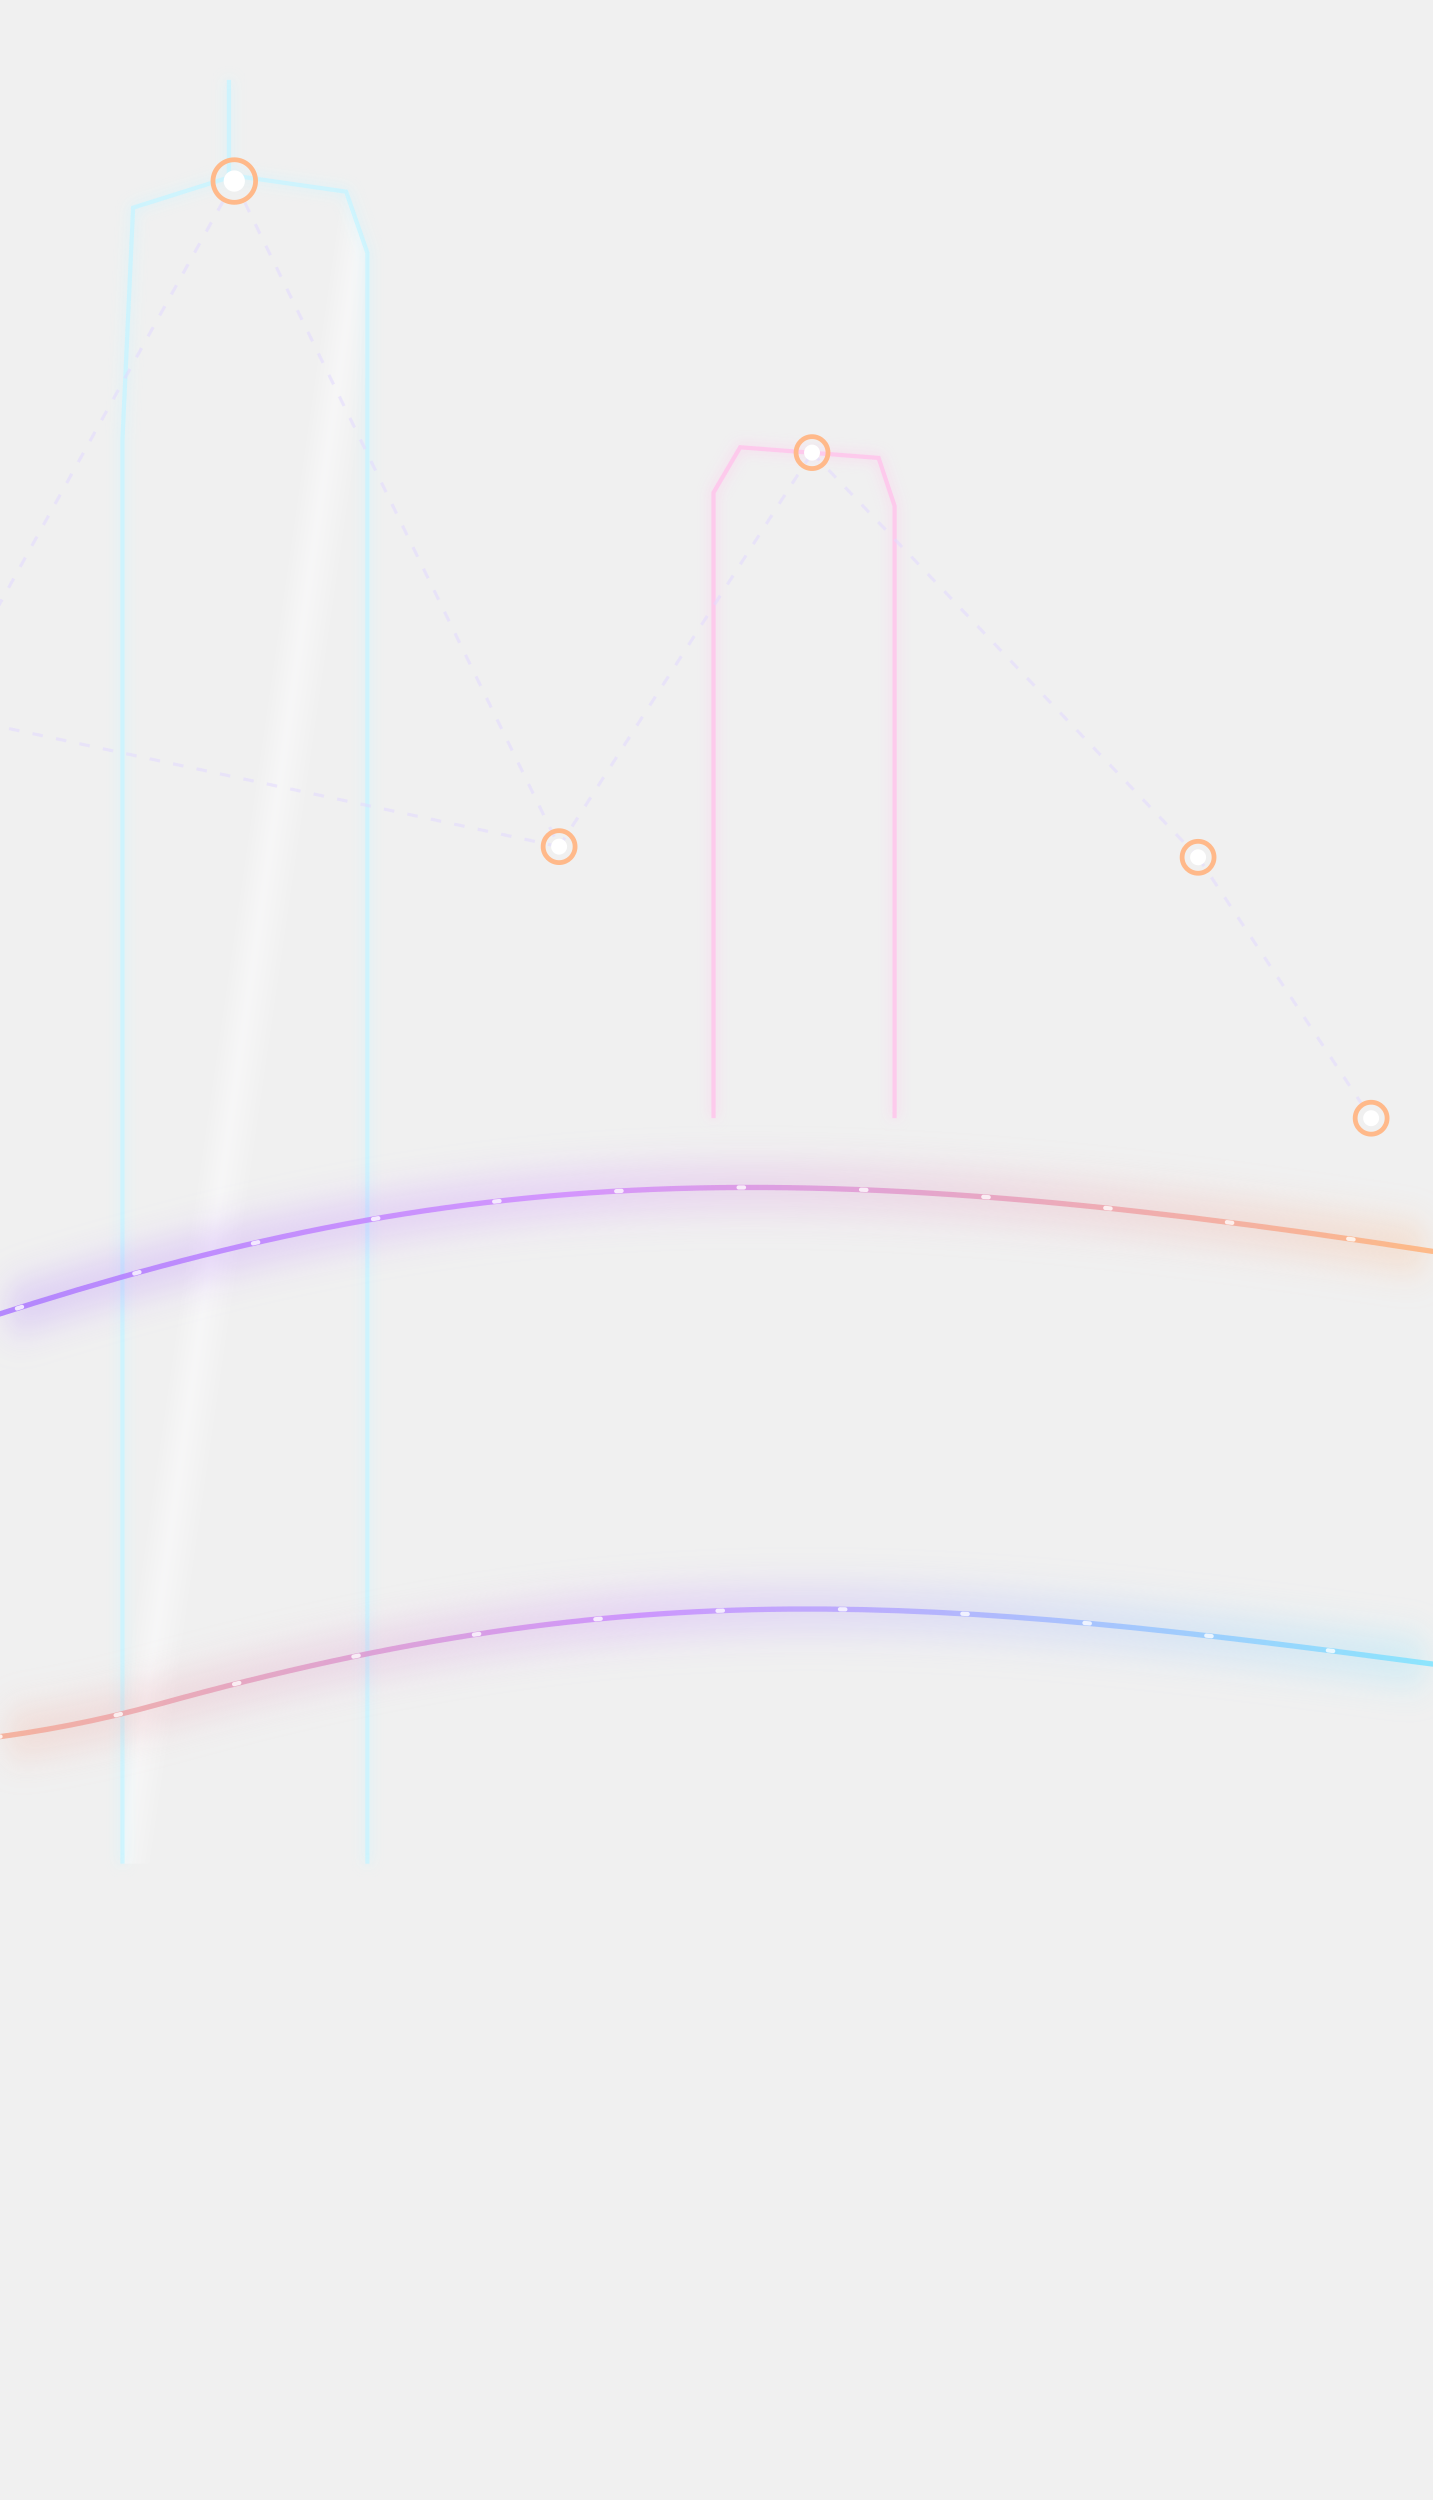
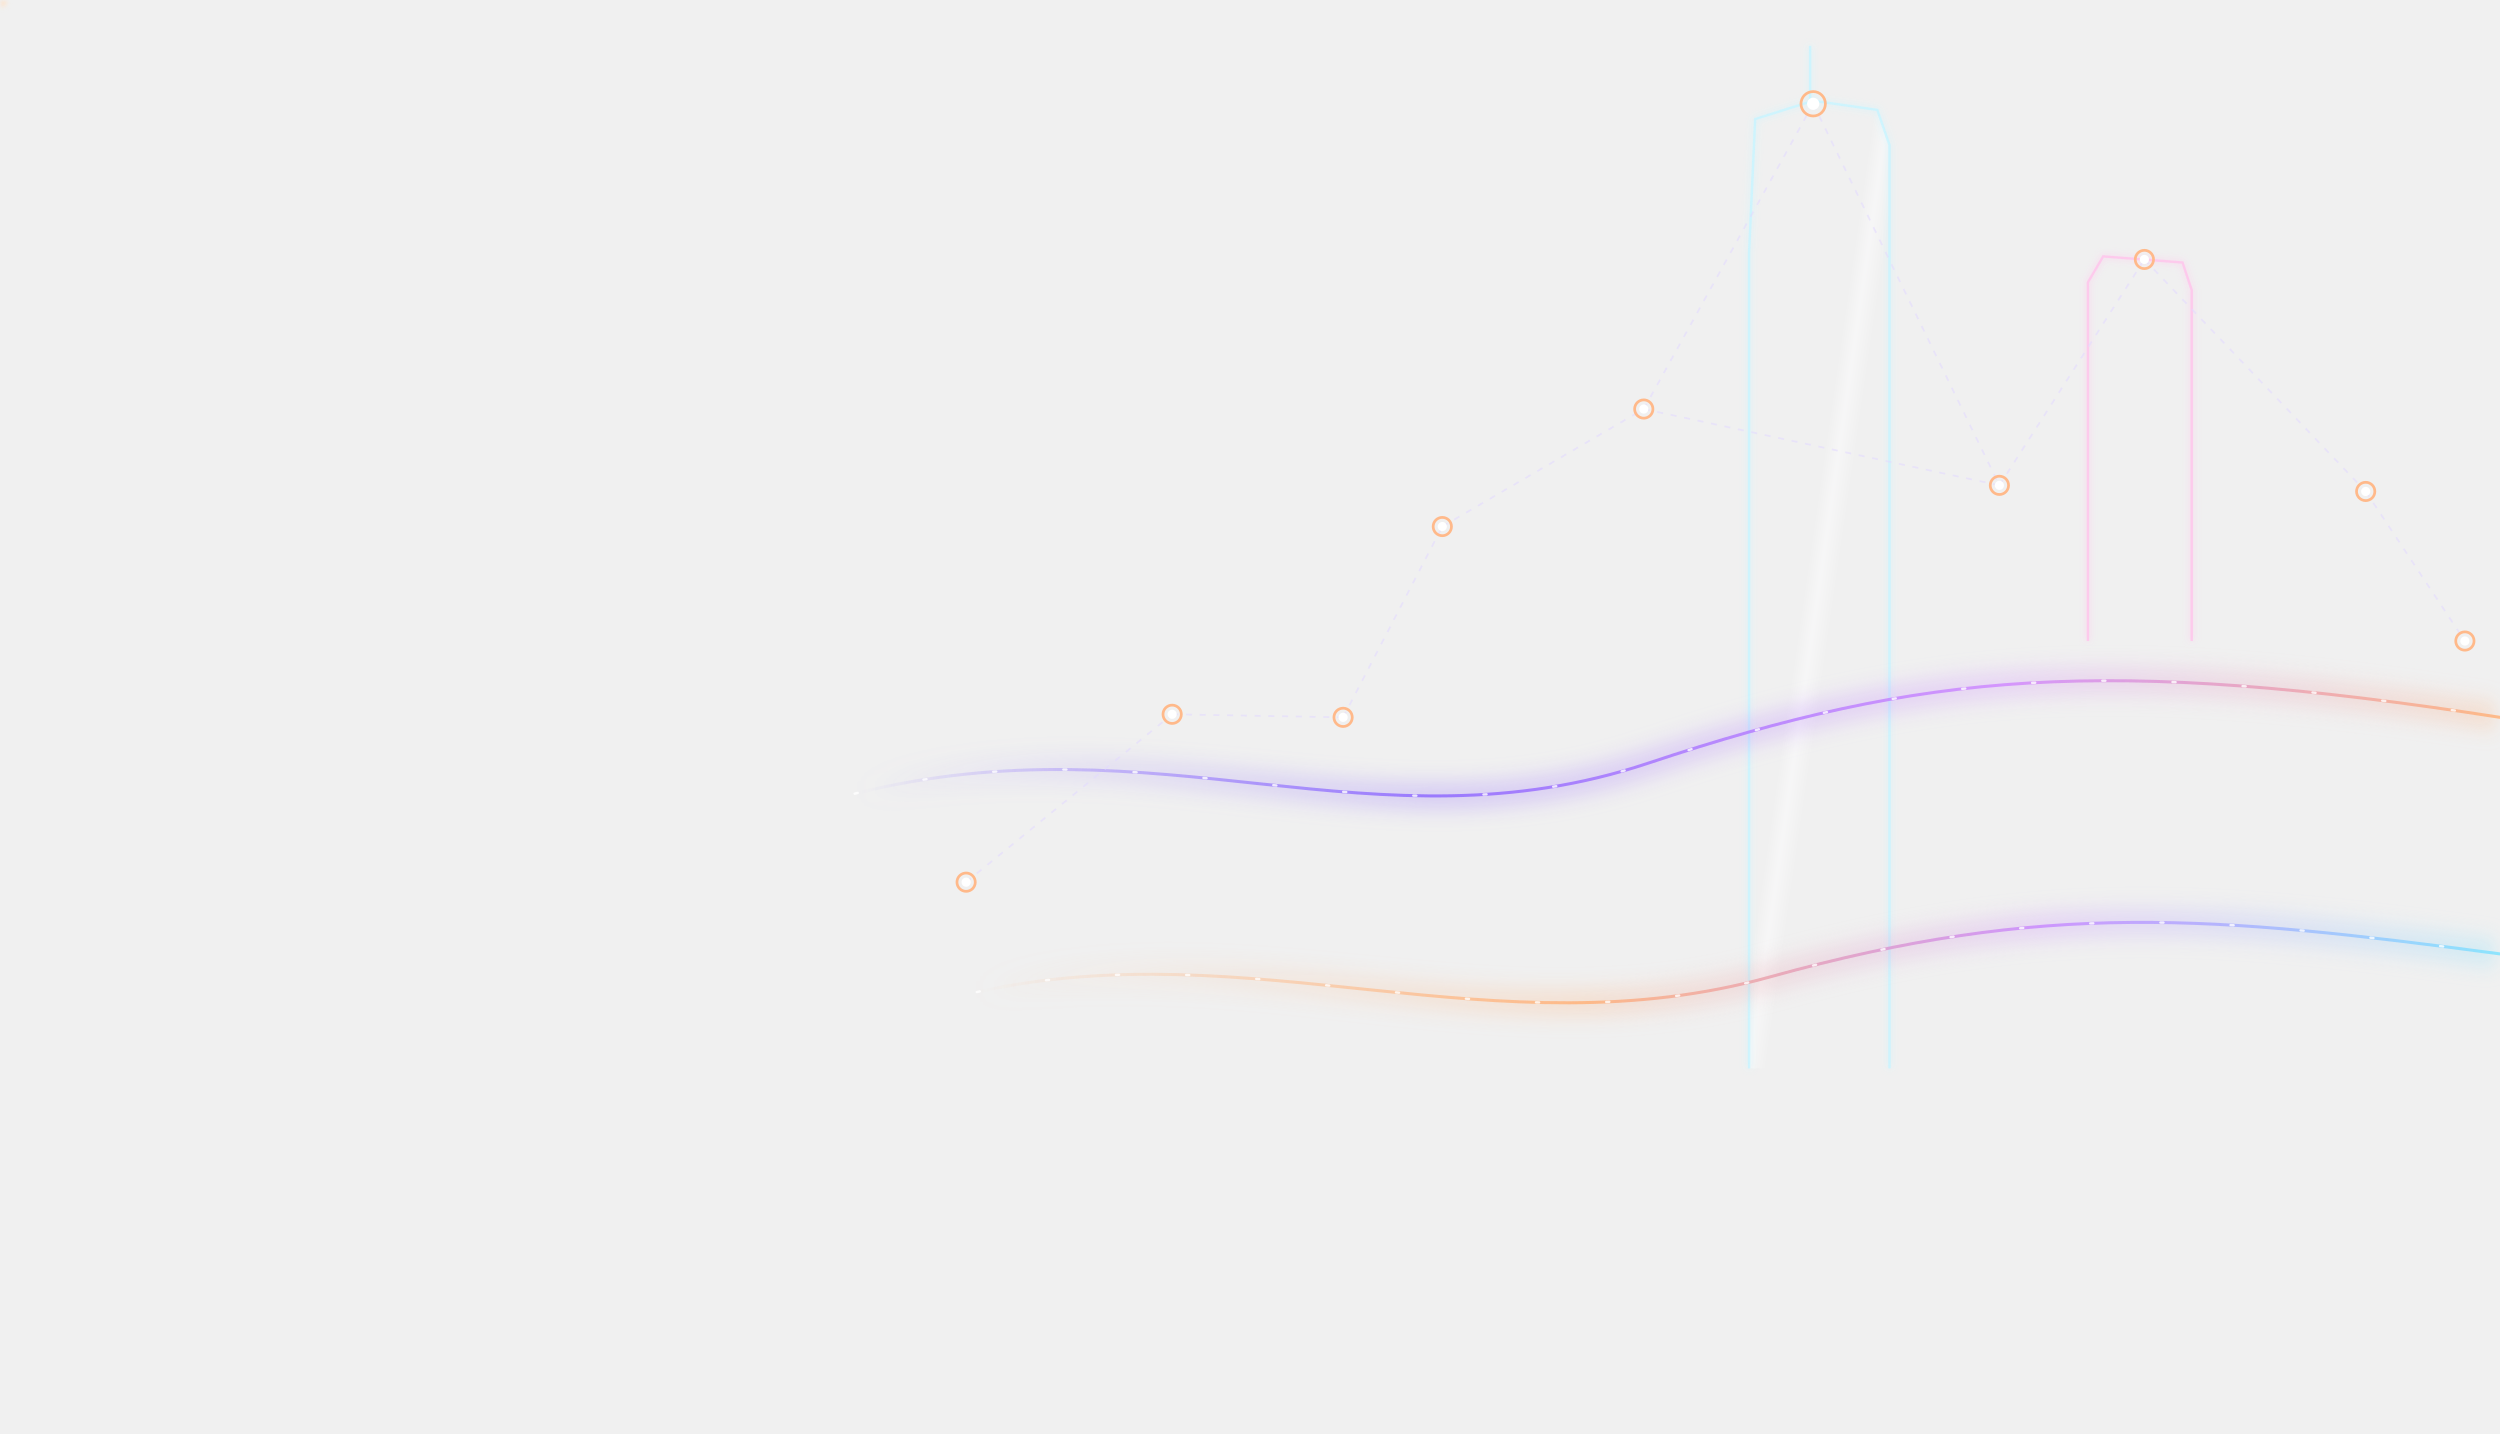
- <svg xmlns="http://www.w3.org/2000/svg" width="538" height="939" viewBox="1100 0 538 939">
+ <svg xmlns="http://www.w3.org/2000/svg" width="1638" height="939" viewBox="0 0 1638 939">
  <defs>
    <linearGradient id="rib" x1="0" x2="1">
      <stop offset="0" stop-color="#7a5cff" stop-opacity="0" />
      <stop offset=".35" stop-color="#8f6bff" />
      <stop offset=".7" stop-color="#d08bff" />
      <stop offset="1" stop-color="#ffb27a" />
    </linearGradient>
    <linearGradient id="rib2" x1="0" x2="1">
      <stop offset="0" stop-color="#ffb27a" stop-opacity="0" />
      <stop offset=".4" stop-color="#ffb27a" />
      <stop offset=".7" stop-color="#c98bff" />
      <stop offset="1" stop-color="#7fe3ff" />
    </linearGradient>
    <linearGradient id="sheen" x1="0" y1="0" x2="1" y2="1">
      <stop offset="0" stop-color="#fff" stop-opacity="0" />
      <stop offset=".45" stop-color="#fff" stop-opacity="0" />
      <stop offset=".5" stop-color="#f3eaff" stop-opacity=".45" />
      <stop offset=".56" stop-color="#fff" stop-opacity="0" />
      <stop offset="1" stop-color="#fff" stop-opacity="0" />
      <animateTransform attributeName="gradientTransform" type="translate" values="-1 -1;1 1;1 1" keyTimes="0;.55;1" dur="8s" repeatCount="indefinite" />
    </linearGradient>
    <filter id="blur" x="-10%" y="-80%" width="120%" height="260%">
      <feGaussianBlur stdDeviation="7" />
    </filter>
    <filter id="soft" x="-50%" y="-50%" width="200%" height="200%">
      <feGaussianBlur stdDeviation="1.6" />
    </filter>
    <filter id="neon" x="-20%" y="-5%" width="140%" height="110%">
      <feGaussianBlur stdDeviation="2.4" result="b" />
      <feMerge>
        <feMergeNode in="b" />
        <feMergeNode in="SourceGraphic" />
      </feMerge>
    </filter>
  </defs>
  <style>
.glow{fill:none;stroke-width:16;opacity:.3;filter:url(#blur)}
.core{fill:none;stroke-width:2;stroke-linecap:round;opacity:.85}
.flow{fill:none;stroke:#fff;stroke-width:1.6;stroke-linecap:round;stroke-dasharray:2 44;opacity:.8;animation:flow 7s linear infinite}
.edge{fill:none;stroke:#e2d9ff;stroke-width:1.2;stroke-opacity:.55;stroke-dasharray:4 5;animation:dash 14s linear infinite}
.outline{fill:none;stroke:#c9f4ff;stroke-width:1.6;stroke-opacity:.85;filter:url(#neon)}
.ring{fill:none;stroke:#ffb98a;stroke-width:1.8;transform-box:fill-box;transform-origin:center;animation:ping 3.4s ease-out infinite}
.dot{fill:#fff}
@keyframes flow{to{stroke-dashoffset:-460}}
@keyframes dash{to{stroke-dashoffset:-180}}
@keyframes ping{0%{transform:scale(.6);opacity:.9}80%,100%{transform:scale(2.8);opacity:0}}
</style>
  <polygon points="1146,165 1150,78 1188,66 1230,72 1238,95 1238,700 1146,700" fill="url(#sheen)" style="mix-blend-mode:screen" />
  <path class="outline" d="M1146 700 V165 L1150 78 L1188 66 L1230 72 L1238 95 V700 M1186 66 V30" />
  <path class="outline" d="M1368 420 V185 L1378 168 L1430 172 L1436 190 V420" style="stroke:#ffc6ec" />
  <path class="glow" stroke="url(#rib)" d="M560 520 C760 470 900 560 1080 500 S1380 430 1638 470" />
  <path id="r0" class="core" stroke="url(#rib)" d="M560 520 C760 470 900 560 1080 500 S1380 430 1638 470" />
  <path class="flow" style="animation-duration:7s" d="M560 520 C760 470 900 560 1080 500 S1380 430 1638 470" />
  <path class="glow" stroke="url(#rib2)" d="M640 650 C820 610 980 690 1160 640 S1450 600 1638 625" />
  <path id="r1" class="core" stroke="url(#rib2)" d="M640 650 C820 610 980 690 1160 640 S1450 600 1638 625" />
  <path class="flow" style="animation-duration:9s" d="M640 650 C820 610 980 690 1160 640 S1450 600 1638 625" />
  <path id="e0" class="edge" d="M633 578 L768 468" />
  <path id="e1" class="edge" d="M768 468 L880 470" />
  <path id="e2" class="edge" d="M880 470 L945 345" />
  <path id="e3" class="edge" d="M945 345 L1077 268" />
  <path id="e4" class="edge" d="M1077 268 L1188 68" />
  <path id="e5" class="edge" d="M1188 68 L1310 318" />
  <path id="e6" class="edge" d="M1310 318 L1405 170" />
  <path id="e7" class="edge" d="M1405 170 L1550 322" />
  <path id="e8" class="edge" d="M1550 322 L1615 420" />
  <path id="e9" class="edge" d="M1077 268 L1310 318" />
  <g class="pulses" filter="url(#soft)">
    <circle r="3.4" fill="#fff">
      <animateMotion dur="3.4s" begin="0.0s" repeatCount="indefinite">
        <mpath href="#e0" />
      </animateMotion>
    </circle>
    <circle r="3.4" fill="#ffd2ad">
      <animateMotion dur="3.8s" begin="0.7s" repeatCount="indefinite">
        <mpath href="#e1" />
      </animateMotion>
    </circle>
    <circle r="3.4" fill="#bdf1ff">
      <animateMotion dur="4.2s" begin="1.4s" repeatCount="indefinite">
        <mpath href="#e2" />
      </animateMotion>
    </circle>
    <circle r="3.4" fill="#fff">
      <animateMotion dur="4.6s" begin="2.1s" repeatCount="indefinite">
        <mpath href="#e3" />
      </animateMotion>
    </circle>
    <circle r="3.4" fill="#ffd2ad">
      <animateMotion dur="5.0s" begin="2.8s" repeatCount="indefinite">
        <mpath href="#e4" />
      </animateMotion>
    </circle>
    <circle r="3.4" fill="#bdf1ff">
      <animateMotion dur="5.4s" begin="0.5s" repeatCount="indefinite">
        <mpath href="#e5" />
      </animateMotion>
    </circle>
    <circle r="3.4" fill="#fff">
      <animateMotion dur="5.8s" begin="1.2s" repeatCount="indefinite">
        <mpath href="#e6" />
      </animateMotion>
    </circle>
    <circle r="3.4" fill="#ffd2ad">
      <animateMotion dur="6.2s" begin="1.9s" repeatCount="indefinite">
        <mpath href="#e7" />
      </animateMotion>
    </circle>
    <circle r="3.4" fill="#bdf1ff">
      <animateMotion dur="6.6s" begin="2.6s" repeatCount="indefinite">
        <mpath href="#e8" />
      </animateMotion>
    </circle>
    <circle r="3.4" fill="#fff">
      <animateMotion dur="7.0s" begin="0.3s" repeatCount="indefinite">
        <mpath href="#e9" />
      </animateMotion>
    </circle>
    <circle r="4.5" fill="#fff">
      <animateMotion dur="10s" repeatCount="indefinite">
        <mpath href="#r0" />
      </animateMotion>
    </circle>
    <circle r="4.5" fill="#ffe0c4">
      <animateMotion dur="12s" begin="4s" repeatCount="indefinite">
        <mpath href="#r1" />
      </animateMotion>
    </circle>
  </g>
  <circle class="ring" cx="1188" cy="68" r="8" style="animation-delay:0.00s" />
  <circle class="dot" cx="1188" cy="68" r="4.0" />
  <circle class="ring" cx="1077" cy="268" r="6" style="animation-delay:0.55s" />
  <circle class="dot" cx="1077" cy="268" r="3.0" />
  <circle class="ring" cx="945" cy="345" r="6" style="animation-delay:1.10s" />
  <circle class="dot" cx="945" cy="345" r="3.0" />
  <circle class="ring" cx="1405" cy="170" r="6" style="animation-delay:1.65s" />
  <circle class="dot" cx="1405" cy="170" r="3.0" />
  <circle class="ring" cx="1310" cy="318" r="6" style="animation-delay:2.20s" />
  <circle class="dot" cx="1310" cy="318" r="3.0" />
  <circle class="ring" cx="1550" cy="322" r="6" style="animation-delay:2.75s" />
  <circle class="dot" cx="1550" cy="322" r="3.0" />
  <circle class="ring" cx="768" cy="468" r="6" style="animation-delay:0.30s" />
  <circle class="dot" cx="768" cy="468" r="3.0" />
  <circle class="ring" cx="880" cy="470" r="6" style="animation-delay:0.85s" />
  <circle class="dot" cx="880" cy="470" r="3.0" />
  <circle class="ring" cx="633" cy="578" r="6" style="animation-delay:1.40s" />
  <circle class="dot" cx="633" cy="578" r="3.0" />
  <circle class="ring" cx="1615" cy="420" r="6" style="animation-delay:1.95s" />
  <circle class="dot" cx="1615" cy="420" r="3.0" />
</svg>
